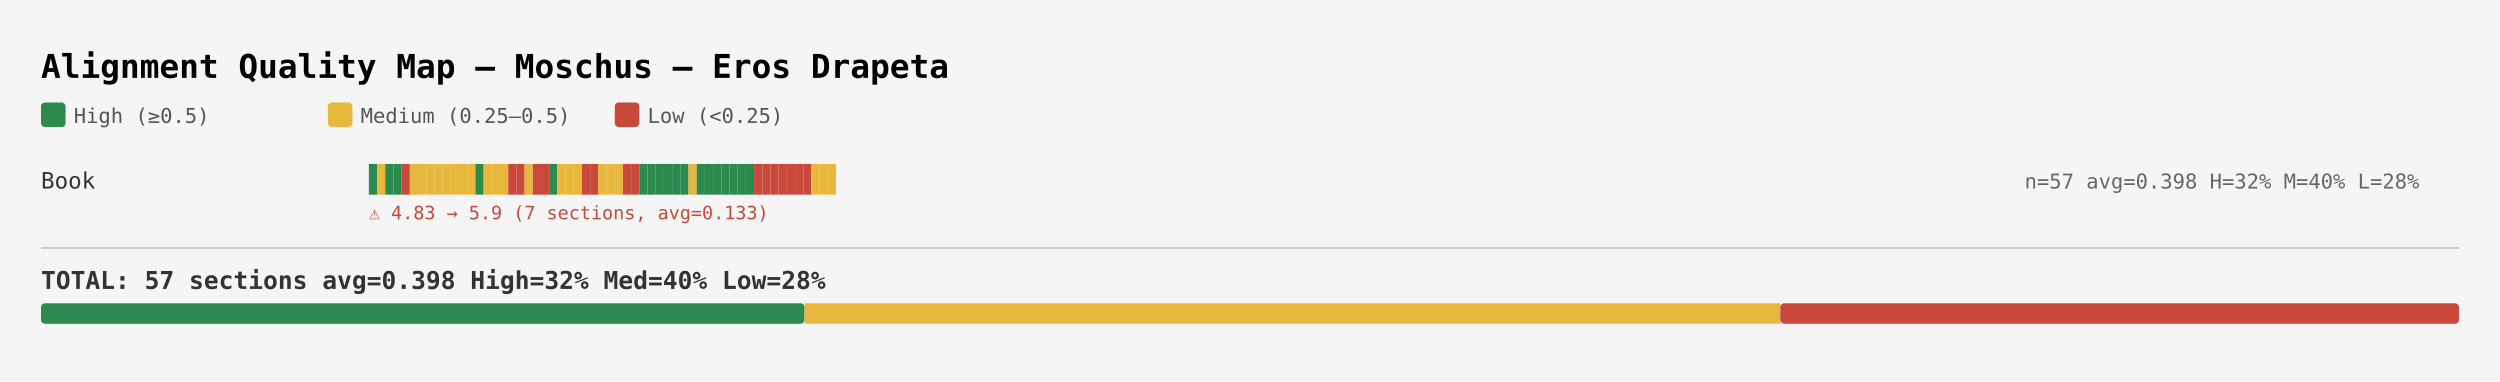
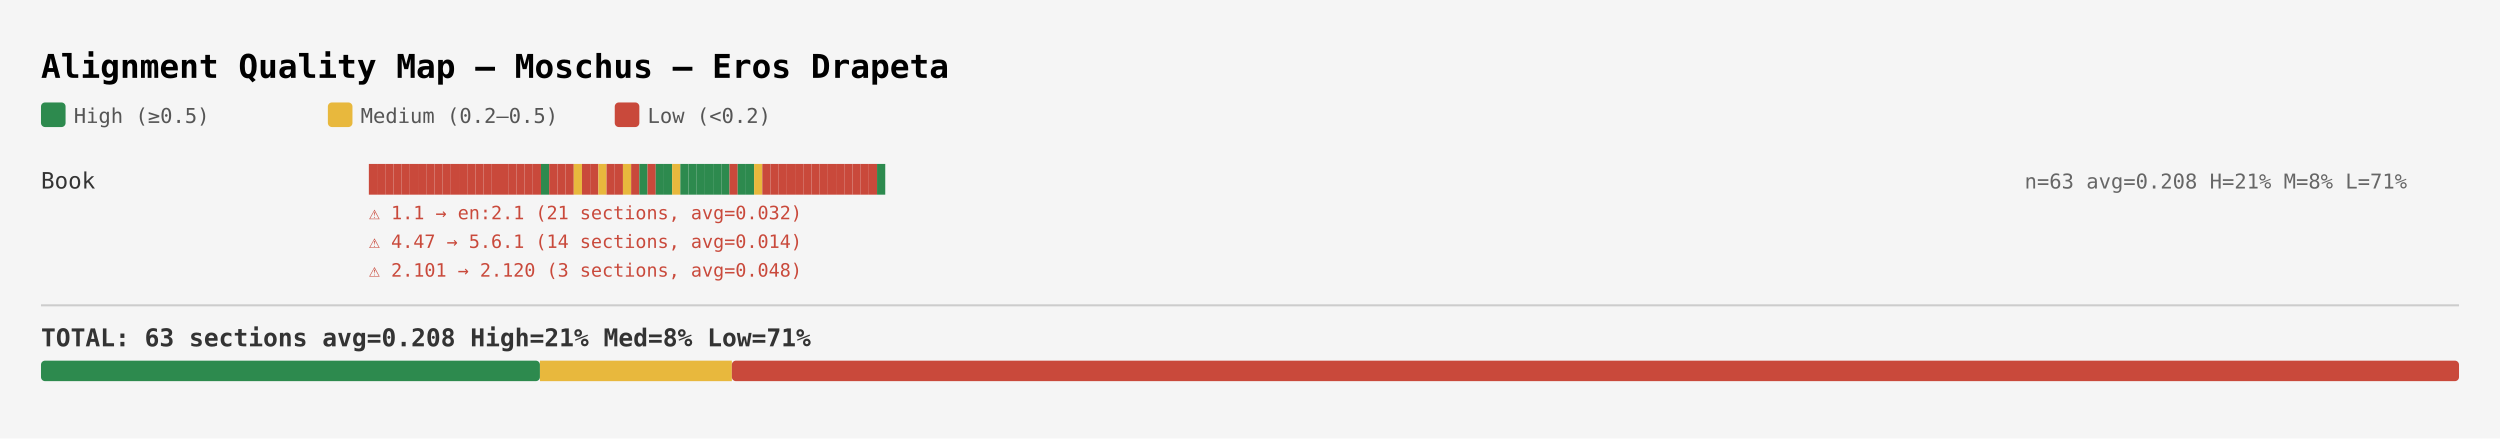
- <svg xmlns="http://www.w3.org/2000/svg" width="1220" height="186" viewBox="0 0 1220 186">
-   <rect width="1220" height="186" fill="#f5f5f5" />
+ <svg xmlns="http://www.w3.org/2000/svg" width="1220" height="214" viewBox="0 0 1220 214">
+   <rect width="1220" height="214" fill="#f5f5f5" />
  <style>
  text { font-family: "SF Mono", "Menlo", "Monaco", monospace; }
  .title { font-size: 16px; font-weight: bold; }
  .subtitle { font-size: 11px; fill: #888; }
  .label { font-size: 11px; fill: #333; }
  .stats { font-size: 10px; fill: #666; }
  .warn { font-size: 9px; fill: #c9493b; }
  .total { font-size: 12px; font-weight: bold; fill: #333; }
  .legend-text { font-size: 10px; fill: #555; }
</style>
  <text x="20" y="38" class="title">Alignment Quality Map — Moschus — Eros Drapeta</text>
  <rect x="20" y="50" width="12" height="12" fill="#2d8a4e" rx="2" />
  <text x="36" y="60" class="legend-text">High (≥0.5)</text>
  <rect x="160" y="50" width="12" height="12" fill="#e8b83d" rx="2" />
-   <text x="176" y="60" class="legend-text">Medium (0.25–0.5)</text>
+   <text x="176" y="60" class="legend-text">Medium (0.2–0.5)</text>
  <rect x="300" y="50" width="12" height="12" fill="#c9493b" rx="2" />
-   <text x="316" y="60" class="legend-text">Low (&lt;0.25)</text>
+   <text x="316" y="60" class="legend-text">Low (&lt;0.2)</text>
  <text x="20" y="92" class="label">Book </text>
-   <text x="988" y="92" class="stats">n=57  avg=0.398  H=32%  M=40%  L=28%</text>
+   <text x="988" y="92" class="stats">n=63  avg=0.208  H=21%  M=8%  L=71%</text>
  <a href="tlg0035.tlg003.perseus-eng80.html#s1-1">
-     <rect x="180" y="80" width="4" height="15" fill="#2d8a4e" />
+     <rect x="180" y="80" width="4" height="15" fill="#c9493b" />
  </a>
  <a href="tlg0035.tlg003.perseus-eng80.html#s1-9">
-     <rect x="184" y="80" width="4" height="15" fill="#e8b83d" />
+     <rect x="184" y="80" width="4" height="15" fill="#c9493b" />
  </a>
  <a href="tlg0035.tlg003.perseus-eng80.html#s1-18">
-     <rect x="188" y="80" width="4" height="15" fill="#2d8a4e" />
+     <rect x="188" y="80" width="4" height="15" fill="#c9493b" />
  </a>
  <a href="tlg0035.tlg003.perseus-eng80.html#s1-26">
-     <rect x="192" y="80" width="4" height="15" fill="#2d8a4e" />
+     <rect x="192" y="80" width="4" height="15" fill="#c9493b" />
  </a>
  <a href="tlg0035.tlg003.perseus-eng80.html#s2-1">
    <rect x="196" y="80" width="4" height="15" fill="#c9493b" />
  </a>
  <a href="tlg0035.tlg003.perseus-eng80.html#s2-10">
-     <rect x="200" y="80" width="4" height="15" fill="#e8b83d" />
+     <rect x="200" y="80" width="4" height="15" fill="#c9493b" />
  </a>
  <a href="tlg0035.tlg003.perseus-eng80.html#s2-18">
-     <rect x="204" y="80" width="4" height="15" fill="#e8b83d" />
+     <rect x="204" y="80" width="4" height="15" fill="#c9493b" />
  </a>
  <a href="tlg0035.tlg003.perseus-eng80.html#s2-27">
-     <rect x="208" y="80" width="4" height="15" fill="#e8b83d" />
+     <rect x="208" y="80" width="4" height="15" fill="#c9493b" />
  </a>
  <a href="tlg0035.tlg003.perseus-eng80.html#s2-37">
-     <rect x="212" y="80" width="4" height="15" fill="#e8b83d" />
+     <rect x="212" y="80" width="4" height="15" fill="#c9493b" />
  </a>
  <a href="tlg0035.tlg003.perseus-eng80.html#s2-46">
-     <rect x="216" y="80" width="4" height="15" fill="#e8b83d" />
+     <rect x="216" y="80" width="4" height="15" fill="#c9493b" />
  </a>
  <a href="tlg0035.tlg003.perseus-eng80.html#s2-55">
-     <rect x="220" y="80" width="4" height="15" fill="#e8b83d" />
+     <rect x="220" y="80" width="4" height="15" fill="#c9493b" />
  </a>
  <a href="tlg0035.tlg003.perseus-eng80.html#s2-63">
-     <rect x="224" y="80" width="4" height="15" fill="#e8b83d" />
+     <rect x="224" y="80" width="4" height="15" fill="#c9493b" />
  </a>
  <a href="tlg0035.tlg003.perseus-eng80.html#s2-72">
-     <rect x="228" y="80" width="4" height="15" fill="#e8b83d" />
+     <rect x="228" y="80" width="4" height="15" fill="#c9493b" />
  </a>
  <a href="tlg0035.tlg003.perseus-eng80.html#s2-84">
-     <rect x="232" y="80" width="4" height="15" fill="#2d8a4e" />
+     <rect x="232" y="80" width="4" height="15" fill="#c9493b" />
+   </a>
+   <a href="tlg0035.tlg003.perseus-eng80.html#sen:1-1">
+     <rect x="236" y="80" width="4" height="15" fill="#c9493b" />
+   </a>
+   <a href="tlg0035.tlg003.perseus-eng80.html#sen:1-1">
+     <rect x="240" y="80" width="4" height="15" fill="#c9493b" />
+   </a>
+   <a href="tlg0035.tlg003.perseus-eng80.html#sen:1-1">
+     <rect x="244" y="80" width="4" height="15" fill="#c9493b" />
+   </a>
+   <a href="tlg0035.tlg003.perseus-eng80.html#sen:1-1">
+     <rect x="248" y="80" width="4" height="15" fill="#c9493b" />
+   </a>
+   <a href="tlg0035.tlg003.perseus-eng80.html#sen:2-1">
+     <rect x="252" y="80" width="4" height="15" fill="#c9493b" />
+   </a>
+   <a href="tlg0035.tlg003.perseus-eng80.html#sen:2-1">
+     <rect x="256" y="80" width="4" height="15" fill="#c9493b" />
+   </a>
+   <a href="tlg0035.tlg003.perseus-eng80.html#sen:2-1">
+     <rect x="260" y="80" width="4" height="15" fill="#c9493b" />
  </a>
  <a href="tlg0035.tlg003.perseus-eng80.html#s2-93">
-     <rect x="236" y="80" width="4" height="15" fill="#e8b83d" />
+     <rect x="264" y="80" width="4" height="15" fill="#2d8a4e" />
  </a>
  <a href="tlg0035.tlg003.perseus-eng80.html#s2-101">
-     <rect x="240" y="80" width="4" height="15" fill="#e8b83d" />
+     <rect x="268" y="80" width="4" height="15" fill="#c9493b" />
  </a>
  <a href="tlg0035.tlg003.perseus-eng80.html#s2-111">
-     <rect x="244" y="80" width="4" height="15" fill="#e8b83d" />
+     <rect x="272" y="80" width="4" height="15" fill="#c9493b" />
  </a>
  <a href="tlg0035.tlg003.perseus-eng80.html#s2-120">
-     <rect x="248" y="80" width="4" height="15" fill="#c9493b" />
+     <rect x="276" y="80" width="4" height="15" fill="#c9493b" />
  </a>
  <a href="tlg0035.tlg003.perseus-eng80.html#s2-129">
-     <rect x="252" y="80" width="4" height="15" fill="#c9493b" />
+     <rect x="280" y="80" width="4" height="15" fill="#e8b83d" />
  </a>
  <a href="tlg0035.tlg003.perseus-eng80.html#s2-139">
-     <rect x="256" y="80" width="4" height="15" fill="#e8b83d" />
+     <rect x="284" y="80" width="4" height="15" fill="#c9493b" />
  </a>
  <a href="tlg0035.tlg003.perseus-eng80.html#s2-149">
-     <rect x="260" y="80" width="4" height="15" fill="#c9493b" />
+     <rect x="288" y="80" width="4" height="15" fill="#c9493b" />
  </a>
  <a href="tlg0035.tlg003.perseus-eng80.html#s2-157">
-     <rect x="264" y="80" width="4" height="15" fill="#c9493b" />
+     <rect x="292" y="80" width="4" height="15" fill="#e8b83d" />
  </a>
  <a href="tlg0035.tlg003.perseus-eng80.html#s3-1">
-     <rect x="268" y="80" width="4" height="15" fill="#2d8a4e" />
+     <rect x="296" y="80" width="4" height="15" fill="#c9493b" />
  </a>
  <a href="tlg0035.tlg003.perseus-eng80.html#s3-9">
-     <rect x="272" y="80" width="4" height="15" fill="#e8b83d" />
+     <rect x="300" y="80" width="4" height="15" fill="#c9493b" />
  </a>
  <a href="tlg0035.tlg003.perseus-eng80.html#s3-19">
-     <rect x="276" y="80" width="4" height="15" fill="#e8b83d" />
+     <rect x="304" y="80" width="4" height="15" fill="#e8b83d" />
  </a>
  <a href="tlg0035.tlg003.perseus-eng80.html#s3-28">
-     <rect x="280" y="80" width="4" height="15" fill="#e8b83d" />
+     <rect x="308" y="80" width="4" height="15" fill="#c9493b" />
  </a>
  <a href="tlg0035.tlg003.perseus-eng80.html#s3-36">
-     <rect x="284" y="80" width="4" height="15" fill="#c9493b" />
+     <rect x="312" y="80" width="4" height="15" fill="#2d8a4e" />
  </a>
  <a href="tlg0035.tlg003.perseus-eng80.html#s3-45">
-     <rect x="288" y="80" width="4" height="15" fill="#c9493b" />
+     <rect x="316" y="80" width="4" height="15" fill="#c9493b" />
  </a>
  <a href="tlg0035.tlg003.perseus-eng80.html#s3-53">
-     <rect x="292" y="80" width="4" height="15" fill="#e8b83d" />
-   </a>
-   <a href="tlg0035.tlg003.perseus-eng80.html#s3-53">
-     <rect x="296" y="80" width="4" height="15" fill="#e8b83d" />
+     <rect x="320" y="80" width="4" height="15" fill="#2d8a4e" />
  </a>
  <a href="tlg0035.tlg003.perseus-eng80.html#s3-62">
-     <rect x="300" y="80" width="4" height="15" fill="#e8b83d" />
-   </a>
-   <a href="tlg0035.tlg003.perseus-eng80.html#s3-62">
-     <rect x="304" y="80" width="4" height="15" fill="#c9493b" />
+     <rect x="324" y="80" width="4" height="15" fill="#2d8a4e" />
  </a>
  <a href="tlg0035.tlg003.perseus-eng80.html#s3-70">
-     <rect x="308" y="80" width="4" height="15" fill="#c9493b" />
+     <rect x="328" y="80" width="4" height="15" fill="#e8b83d" />
  </a>
  <a href="tlg0035.tlg003.perseus-eng80.html#s3-78">
-     <rect x="312" y="80" width="4" height="15" fill="#2d8a4e" />
+     <rect x="332" y="80" width="4" height="15" fill="#2d8a4e" />
  </a>
  <a href="tlg0035.tlg003.perseus-eng80.html#s3-86">
-     <rect x="316" y="80" width="4" height="15" fill="#2d8a4e" />
+     <rect x="336" y="80" width="4" height="15" fill="#2d8a4e" />
  </a>
  <a href="tlg0035.tlg003.perseus-eng80.html#s3-98">
-     <rect x="320" y="80" width="4" height="15" fill="#2d8a4e" />
+     <rect x="340" y="80" width="4" height="15" fill="#2d8a4e" />
  </a>
  <a href="tlg0035.tlg003.perseus-eng80.html#s3-107">
-     <rect x="324" y="80" width="4" height="15" fill="#2d8a4e" />
+     <rect x="344" y="80" width="4" height="15" fill="#2d8a4e" />
  </a>
  <a href="tlg0035.tlg003.perseus-eng80.html#s3-121">
-     <rect x="328" y="80" width="4" height="15" fill="#2d8a4e" />
+     <rect x="348" y="80" width="4" height="15" fill="#2d8a4e" />
  </a>
  <a href="tlg0035.tlg003.perseus-eng80.html#s4-1">
-     <rect x="332" y="80" width="4" height="15" fill="#2d8a4e" />
+     <rect x="352" y="80" width="4" height="15" fill="#2d8a4e" />
  </a>
  <a href="tlg0035.tlg003.perseus-eng80.html#s4-11">
-     <rect x="336" y="80" width="4" height="15" fill="#e8b83d" />
+     <rect x="356" y="80" width="4" height="15" fill="#c9493b" />
  </a>
  <a href="tlg0035.tlg003.perseus-eng80.html#s4-19">
-     <rect x="340" y="80" width="4" height="15" fill="#2d8a4e" />
+     <rect x="360" y="80" width="4" height="15" fill="#2d8a4e" />
  </a>
  <a href="tlg0035.tlg003.perseus-eng80.html#s4-27">
-     <rect x="344" y="80" width="4" height="15" fill="#2d8a4e" />
+     <rect x="364" y="80" width="4" height="15" fill="#2d8a4e" />
  </a>
  <a href="tlg0035.tlg003.perseus-eng80.html#s4-36">
-     <rect x="348" y="80" width="4" height="15" fill="#2d8a4e" />
+     <rect x="368" y="80" width="4" height="15" fill="#e8b83d" />
  </a>
  <a href="tlg0035.tlg003.perseus-eng80.html#s4-47">
-     <rect x="352" y="80" width="4" height="15" fill="#2d8a4e" />
+     <rect x="372" y="80" width="4" height="15" fill="#c9493b" />
  </a>
  <a href="tlg0035.tlg003.perseus-eng80.html#s4-56">
-     <rect x="356" y="80" width="4" height="15" fill="#2d8a4e" />
+     <rect x="376" y="80" width="4" height="15" fill="#c9493b" />
  </a>
  <a href="tlg0035.tlg003.perseus-eng80.html#s4-65">
-     <rect x="360" y="80" width="4" height="15" fill="#2d8a4e" />
+     <rect x="380" y="80" width="4" height="15" fill="#c9493b" />
  </a>
  <a href="tlg0035.tlg003.perseus-eng80.html#s4-75">
-     <rect x="364" y="80" width="4" height="15" fill="#2d8a4e" />
+     <rect x="384" y="80" width="4" height="15" fill="#c9493b" />
  </a>
  <a href="tlg0035.tlg003.perseus-eng80.html#s4-83">
-     <rect x="368" y="80" width="4" height="15" fill="#c9493b" />
+     <rect x="388" y="80" width="4" height="15" fill="#c9493b" />
  </a>
  <a href="tlg0035.tlg003.perseus-eng80.html#s4-91">
-     <rect x="372" y="80" width="4" height="15" fill="#c9493b" />
+     <rect x="392" y="80" width="4" height="15" fill="#c9493b" />
  </a>
  <a href="tlg0035.tlg003.perseus-eng80.html#s4-99">
-     <rect x="376" y="80" width="4" height="15" fill="#c9493b" />
+     <rect x="396" y="80" width="4" height="15" fill="#c9493b" />
+   </a>
+   <a href="tlg0035.tlg003.perseus-eng80.html#sen:6-1">
+     <rect x="400" y="80" width="4" height="15" fill="#c9493b" />
  </a>
  <a href="tlg0035.tlg003.perseus-eng80.html#s4-107">
-     <rect x="380" y="80" width="4" height="15" fill="#c9493b" />
+     <rect x="404" y="80" width="4" height="15" fill="#c9493b" />
  </a>
  <a href="tlg0035.tlg003.perseus-eng80.html#s4-118">
-     <rect x="384" y="80" width="4" height="15" fill="#c9493b" />
-   </a>
-   <a href="tlg0035.tlg003.perseus-eng80.html#s5-1">
-     <rect x="388" y="80" width="4" height="15" fill="#c9493b" />
-   </a>
-   <a href="tlg0035.tlg003.perseus-eng80.html#s5-9">
-     <rect x="392" y="80" width="4" height="15" fill="#c9493b" />
-   </a>
-   <a href="tlg0035.tlg003.perseus-eng80.html#s5-5">
-     <rect x="396" y="80" width="4" height="15" fill="#e8b83d" />
-   </a>
-   <a href="tlg0035.tlg003.perseus-eng80.html#s5-7">
-     <rect x="400" y="80" width="4" height="15" fill="#e8b83d" />
-   </a>
-   <a href="tlg0035.tlg003.perseus-eng80.html#s5-7">
-     <rect x="404" y="80" width="4" height="15" fill="#e8b83d" />
-   </a>
-   <text x="180" y="107" class="warn">⚠ 4.83 → 5.9  (7 sections, avg=0.133)</text>
-   <line x1="20" y1="121" x2="1200" y2="121" stroke="#ccc" stroke-width="1" />
-   <text x="20" y="141" class="total">TOTAL: 57 sections   avg=0.398   High=32%   Med=40%   Low=28%</text>
-   <rect x="20" y="148" width="372.632" height="10" fill="#2d8a4e" rx="2" />
-   <rect x="392.632" y="148" width="476.14" height="10" fill="#e8b83d" />
-   <rect x="868.772" y="148" width="331.228" height="10" fill="#c9493b" rx="2" />
+     <rect x="408" y="80" width="4" height="15" fill="#c9493b" />
+   </a>
+   <a href="tlg0035.tlg003.perseus-eng80.html#s5-4-1">
+     <rect x="412" y="80" width="4" height="15" fill="#c9493b" />
+   </a>
+   <a href="tlg0035.tlg003.perseus-eng80.html#s5-4-9">
+     <rect x="416" y="80" width="4" height="15" fill="#c9493b" />
+   </a>
+   <a href="tlg0035.tlg003.perseus-eng80.html#s5-5-1">
+     <rect x="420" y="80" width="4" height="15" fill="#c9493b" />
+   </a>
+   <a href="tlg0035.tlg003.perseus-eng80.html#s5-6-1">
+     <rect x="424" y="80" width="4" height="15" fill="#c9493b" />
+   </a>
+   <a href="tlg0035.tlg003.perseus-eng80.html#s5-7-1">
+     <rect x="428" y="80" width="4" height="15" fill="#2d8a4e" />
+   </a>
+   <text x="180" y="107" class="warn">⚠ 1.1 → en:2.1  (21 sections, avg=0.032)</text>
+   <text x="180" y="121" class="warn">⚠ 4.47 → 5.6.1  (14 sections, avg=0.014)</text>
+   <text x="180" y="135" class="warn">⚠ 2.101 → 2.120  (3 sections, avg=0.048)</text>
+   <line x1="20" y1="149" x2="1200" y2="149" stroke="#ccc" stroke-width="1" />
+   <text x="20" y="169" class="total">TOTAL: 63 sections   avg=0.208   High=21%   Med=8%   Low=71%</text>
+   <rect x="20" y="176" width="243.492" height="10" fill="#2d8a4e" rx="2" />
+   <rect x="263.492" y="176" width="93.651" height="10" fill="#e8b83d" />
+   <rect x="357.143" y="176" width="842.857" height="10" fill="#c9493b" rx="2" />
</svg>
